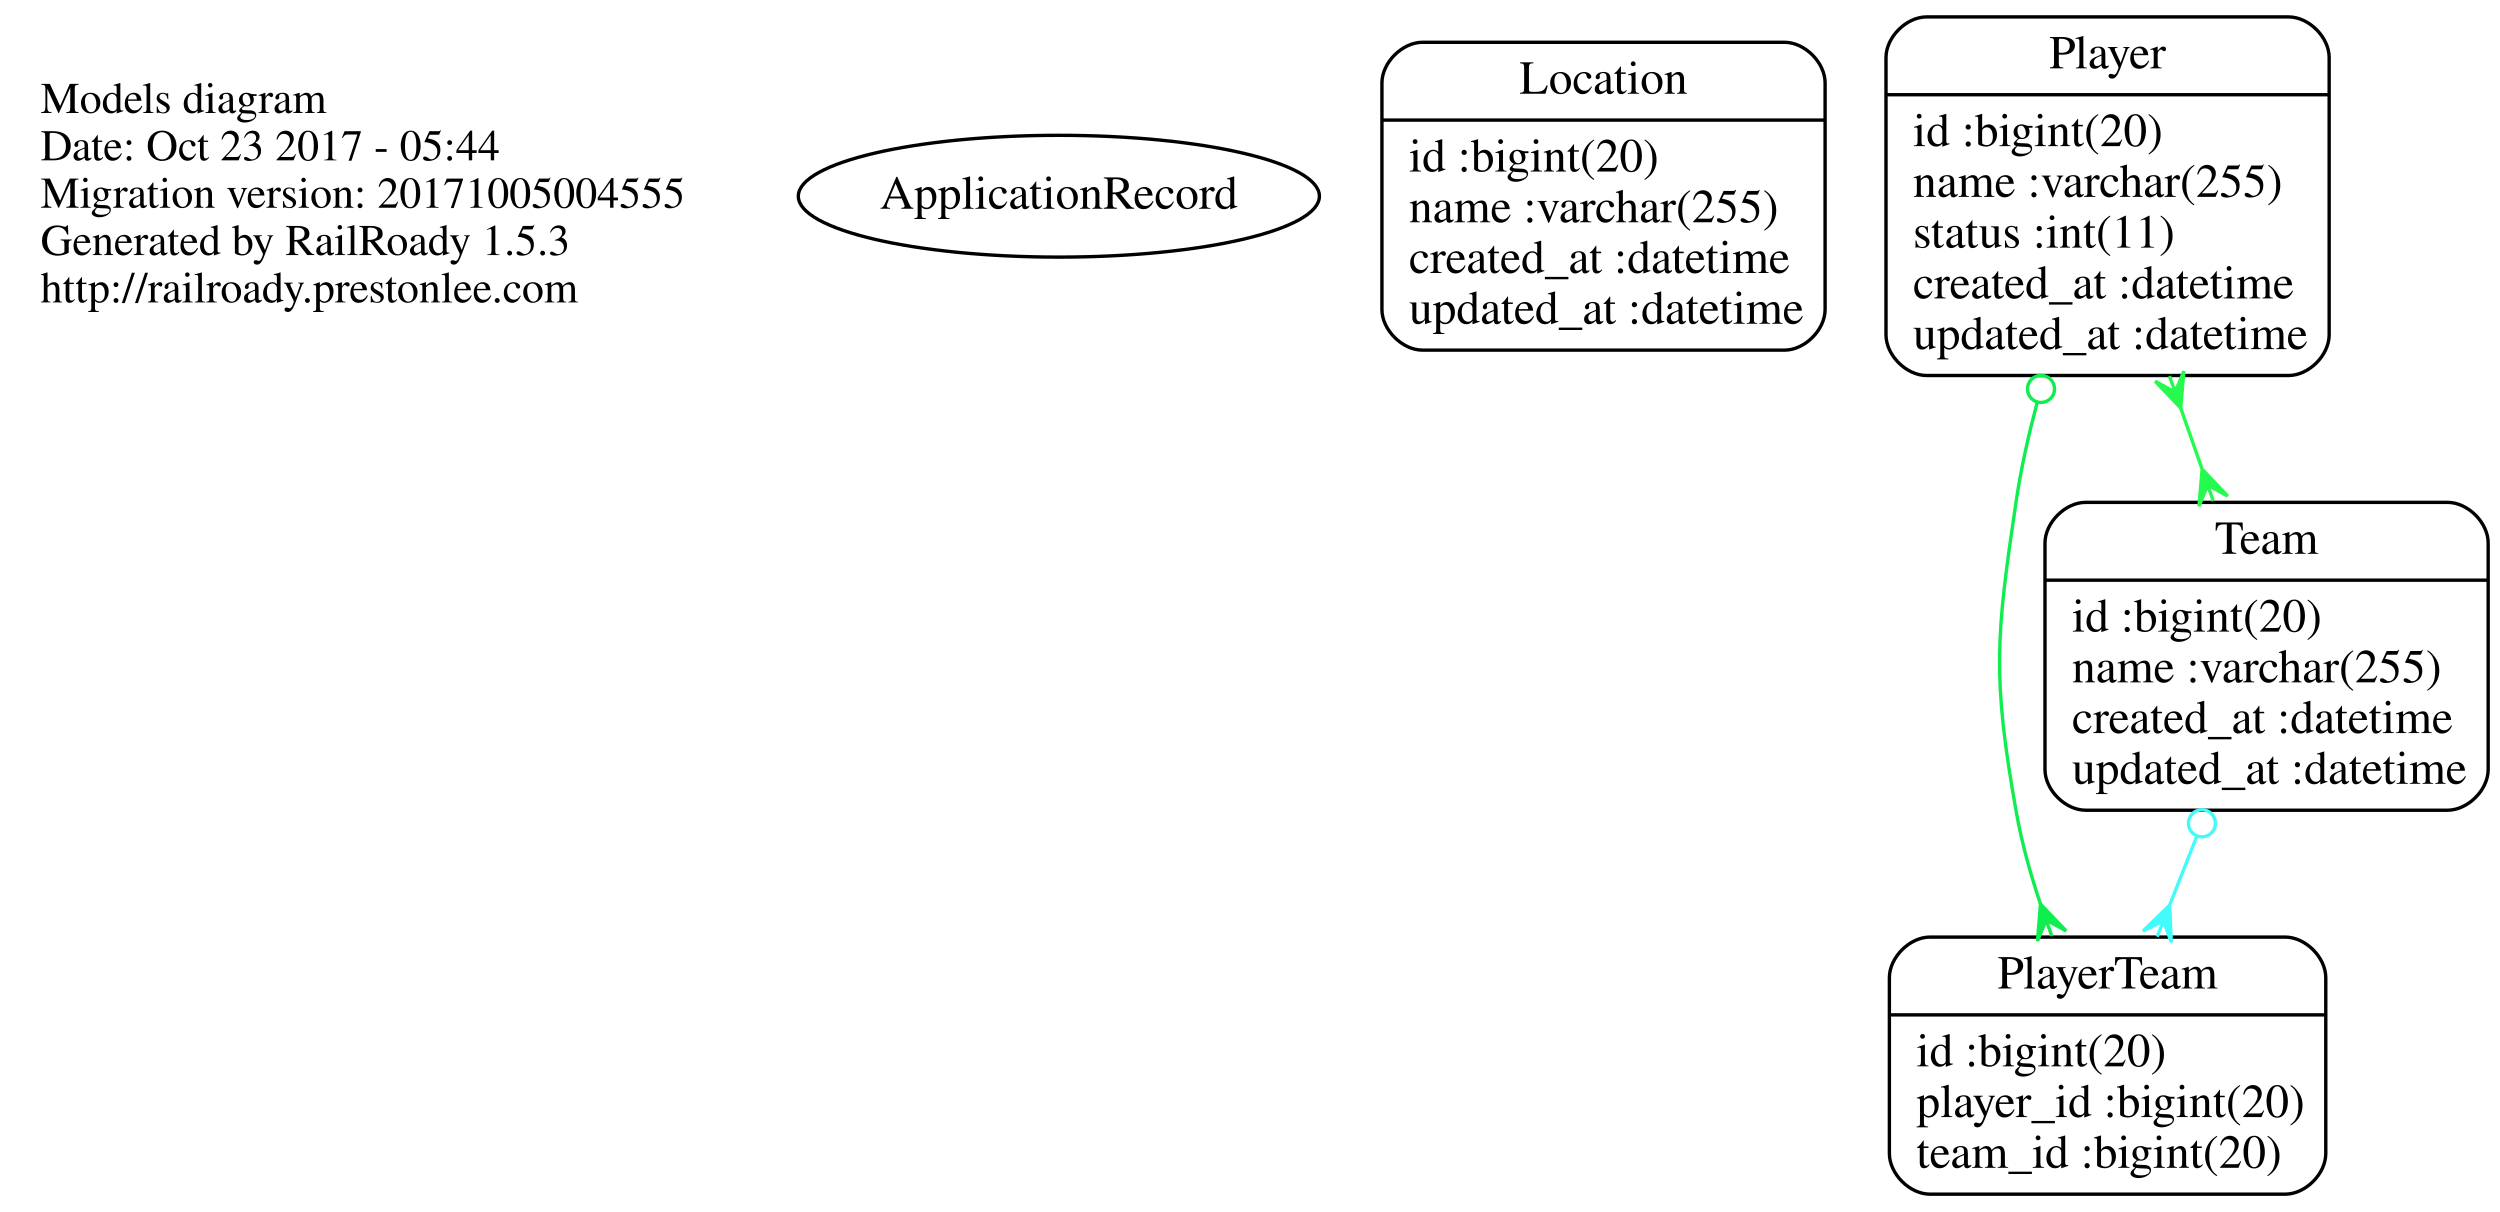
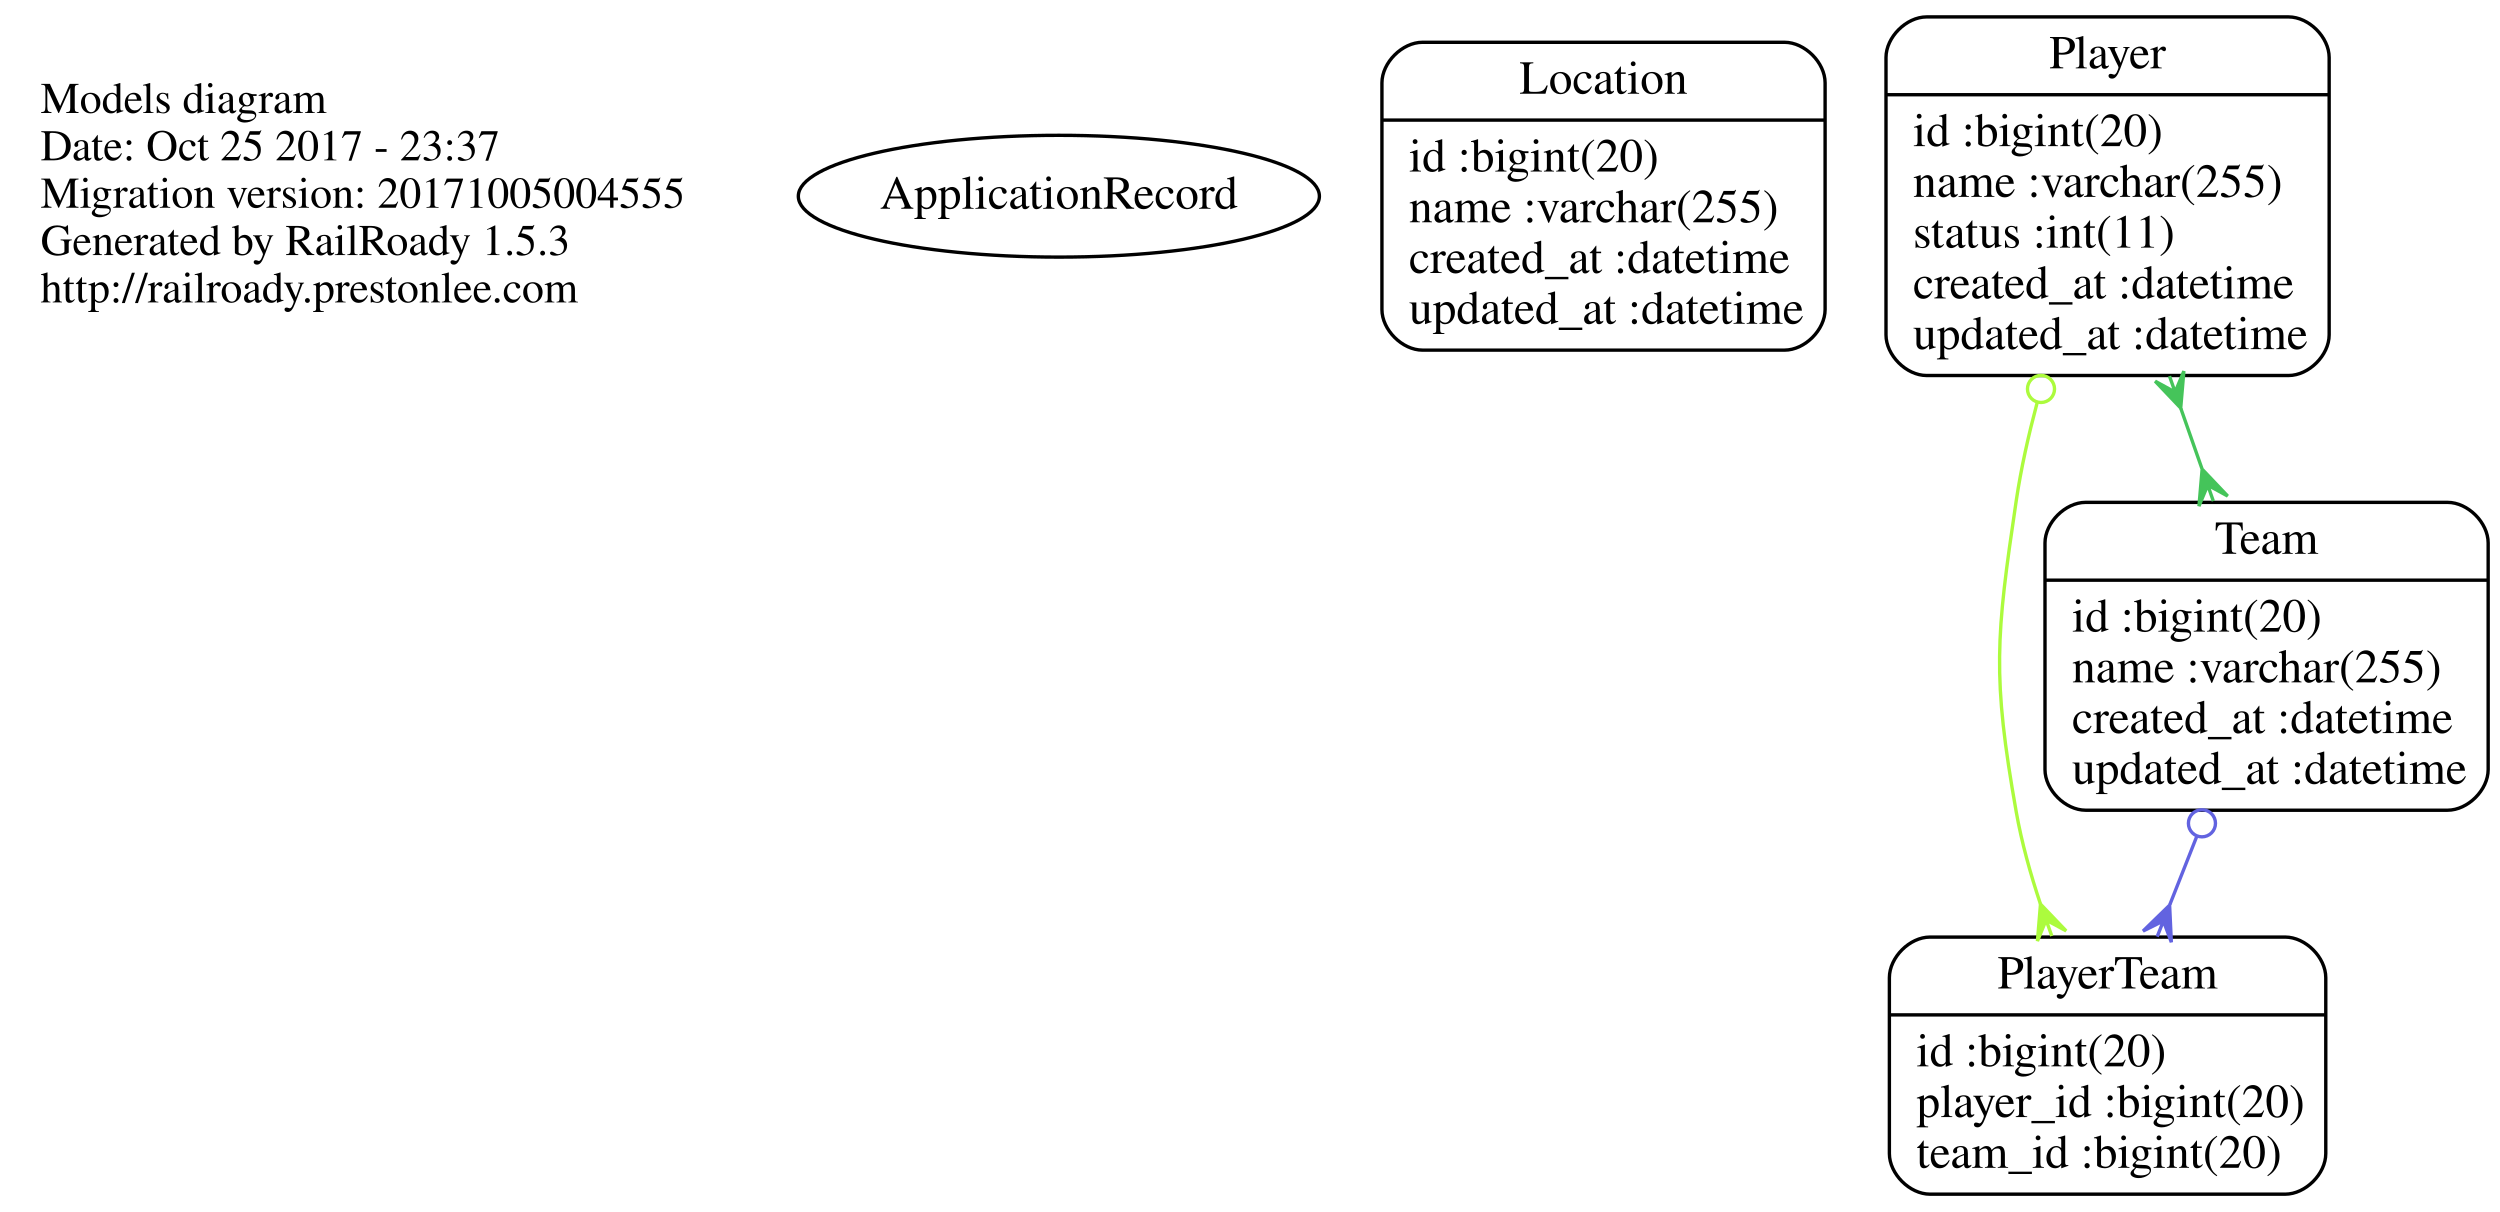
<svg xmlns="http://www.w3.org/2000/svg" width="739pt" height="358pt" viewBox="0.00 0.00 739.00 358.00">
  <g id="graph0" class="graph" transform="scale(1 1) rotate(0) translate(4 354)">
    <polygon fill="none" stroke="none" points="-4,4 -4,-354 735,-354 735,4 -4,4" />
    <g id="node1" class="node">
      <text text-anchor="start" x="8" y="-320.6" font-family="Times,serif" font-size="13.00">Models diagram</text>
-       <text text-anchor="start" x="8" y="-306.6" font-family="Times,serif" font-size="13.00">Date: Oct 23 2017 - 05:44</text>
+       <text text-anchor="start" x="8" y="-306.6" font-family="Times,serif" font-size="13.00">Date: Oct 25 2017 - 23:37</text>
      <text text-anchor="start" x="8" y="-292.6" font-family="Times,serif" font-size="13.00">Migration version: 20171005004555</text>
      <text text-anchor="start" x="8" y="-278.6" font-family="Times,serif" font-size="13.00">Generated by RailRoady 1.5.3</text>
      <text text-anchor="start" x="8" y="-264.6" font-family="Times,serif" font-size="13.00">http://railroady.prestonlee.com</text>
    </g>
    <g id="node2" class="node">
      <ellipse fill="none" stroke="black" cx="309" cy="-296" rx="77.015" ry="18" />
      <text text-anchor="middle" x="309" y="-292.3" font-family="Times,serif" font-size="14.00">ApplicationRecord</text>
    </g>
    <g id="node3" class="node">
      <path fill="none" stroke="black" d="M416.5,-250.5C416.5,-250.5 523.5,-250.5 523.5,-250.5 529.5,-250.5 535.5,-256.5 535.5,-262.5 535.5,-262.5 535.5,-329.5 535.5,-329.5 535.5,-335.5 529.5,-341.5 523.5,-341.5 523.5,-341.5 416.5,-341.5 416.5,-341.5 410.5,-341.5 404.5,-335.5 404.5,-329.5 404.5,-329.5 404.5,-262.5 404.5,-262.5 404.5,-256.5 410.5,-250.5 416.5,-250.5" />
      <text text-anchor="middle" x="470" y="-326.3" font-family="Times,serif" font-size="14.00">Location</text>
      <polyline fill="none" stroke="black" points="404.5,-318.5 535.5,-318.5 " />
      <text text-anchor="start" x="412.5" y="-303.3" font-family="Times,serif" font-size="14.00">id :bigint(20)</text>
      <text text-anchor="start" x="412.5" y="-288.3" font-family="Times,serif" font-size="14.00">name :varchar(255)</text>
      <text text-anchor="start" x="412.5" y="-273.3" font-family="Times,serif" font-size="14.00">created_at :datetime</text>
      <text text-anchor="start" x="412.5" y="-258.3" font-family="Times,serif" font-size="14.00">updated_at :datetime</text>
    </g>
    <g id="node4" class="node">
      <path fill="none" stroke="black" d="M565.5,-243C565.5,-243 672.5,-243 672.5,-243 678.5,-243 684.5,-249 684.5,-255 684.5,-255 684.5,-337 684.5,-337 684.5,-343 678.5,-349 672.5,-349 672.5,-349 565.5,-349 565.5,-349 559.5,-349 553.5,-343 553.5,-337 553.5,-337 553.5,-255 553.5,-255 553.5,-249 559.5,-243 565.5,-243" />
      <text text-anchor="middle" x="619" y="-333.8" font-family="Times,serif" font-size="14.00">Player</text>
      <polyline fill="none" stroke="black" points="553.5,-326 684.5,-326 " />
      <text text-anchor="start" x="561.5" y="-310.8" font-family="Times,serif" font-size="14.00">id :bigint(20)</text>
      <text text-anchor="start" x="561.5" y="-295.8" font-family="Times,serif" font-size="14.00">name :varchar(255)</text>
      <text text-anchor="start" x="561.5" y="-280.8" font-family="Times,serif" font-size="14.00">status :int(11)</text>
      <text text-anchor="start" x="561.5" y="-265.8" font-family="Times,serif" font-size="14.00">created_at :datetime</text>
      <text text-anchor="start" x="561.5" y="-250.8" font-family="Times,serif" font-size="14.00">updated_at :datetime</text>
    </g>
    <g id="node5" class="node">
      <path fill="none" stroke="black" d="M566.5,-1C566.5,-1 671.5,-1 671.5,-1 677.5,-1 683.5,-7 683.5,-13 683.5,-13 683.5,-65 683.5,-65 683.5,-71 677.5,-77 671.5,-77 671.5,-77 566.5,-77 566.5,-77 560.5,-77 554.5,-71 554.5,-65 554.5,-65 554.5,-13 554.5,-13 554.5,-7 560.5,-1 566.5,-1" />
      <text text-anchor="middle" x="619" y="-61.8" font-family="Times,serif" font-size="14.00">PlayerTeam</text>
      <polyline fill="none" stroke="black" points="554.5,-54 683.5,-54 " />
      <text text-anchor="start" x="562.5" y="-38.8" font-family="Times,serif" font-size="14.00">id :bigint(20)</text>
      <text text-anchor="start" x="562.5" y="-23.8" font-family="Times,serif" font-size="14.00">player_id :bigint(20)</text>
      <text text-anchor="start" x="562.5" y="-8.8" font-family="Times,serif" font-size="14.00">team_id :bigint(20)</text>
    </g>
    <g id="edge1" class="edge">
-       <path fill="none" stroke="#0eee4f" d="M598.173,-234.925C595.613,-225.355 593.407,-215.483 592,-206 586,-165.554 584.884,-154.265 592,-114 593.591,-105 596.191,-95.656 599.165,-86.761" />
-       <ellipse fill="none" stroke="#0eee4f" cx="599.32" cy="-239.026" rx="4" ry="4" />
-       <polygon fill="#0eee4f" stroke="#0eee4f" points="599.169,-86.749 606.75,-78.826 600.839,-82.036 602.509,-77.323 602.509,-77.323 602.509,-77.323 600.839,-82.036 598.267,-75.82 599.169,-86.749 599.169,-86.749" />
+       <path fill="none" stroke="#acfb3d" d="M598.173,-234.925C595.613,-225.355 593.407,-215.483 592,-206 586,-165.554 584.884,-154.265 592,-114 593.591,-105 596.191,-95.656 599.165,-86.761" />
+       <ellipse fill="none" stroke="#acfb3d" cx="599.32" cy="-239.026" rx="4" ry="4" />
+       <polygon fill="#acfb3d" stroke="#acfb3d" points="599.169,-86.749 606.75,-78.826 600.839,-82.036 602.509,-77.323 602.509,-77.323 602.509,-77.323 600.839,-82.036 598.267,-75.82 599.169,-86.749 599.169,-86.749" />
    </g>
    <g id="node6" class="node">
      <path fill="none" stroke="black" d="M612.5,-114.5C612.5,-114.5 719.5,-114.5 719.5,-114.5 725.5,-114.5 731.5,-120.5 731.5,-126.5 731.5,-126.5 731.5,-193.5 731.5,-193.5 731.5,-199.5 725.5,-205.5 719.5,-205.5 719.5,-205.5 612.5,-205.5 612.5,-205.5 606.5,-205.5 600.5,-199.5 600.5,-193.5 600.5,-193.5 600.5,-126.5 600.5,-126.5 600.5,-120.5 606.5,-114.5 612.5,-114.5" />
      <text text-anchor="middle" x="666" y="-190.3" font-family="Times,serif" font-size="14.00">Team</text>
      <polyline fill="none" stroke="black" points="600.5,-182.5 731.5,-182.5 " />
      <text text-anchor="start" x="608.5" y="-167.3" font-family="Times,serif" font-size="14.00">id :bigint(20)</text>
      <text text-anchor="start" x="608.5" y="-152.3" font-family="Times,serif" font-size="14.00">name :varchar(255)</text>
      <text text-anchor="start" x="608.5" y="-137.3" font-family="Times,serif" font-size="14.00">created_at :datetime</text>
      <text text-anchor="start" x="608.5" y="-122.3" font-family="Times,serif" font-size="14.00">updated_at :datetime</text>
    </g>
    <g id="edge2" class="edge">
-       <path fill="none" stroke="#26fa4f" d="M640.653,-233.266C642.728,-227.351 644.821,-221.382 646.869,-215.543" />
-       <polygon fill="#26fa4f" stroke="#26fa4f" points="640.616,-233.372 633.06,-241.319 638.961,-238.09 637.306,-242.808 637.306,-242.808 637.306,-242.808 638.961,-238.09 641.552,-244.298 640.616,-233.372 640.616,-233.372" />
-       <polygon fill="#26fa4f" stroke="#26fa4f" points="646.951,-215.31 654.507,-207.363 648.606,-210.592 650.261,-205.873 650.261,-205.873 650.261,-205.873 648.606,-210.592 646.014,-204.384 646.951,-215.31 646.951,-215.31" />
+       <path fill="none" stroke="#45c45a" d="M640.653,-233.266C642.728,-227.351 644.821,-221.382 646.869,-215.543" />
+       <polygon fill="#45c45a" stroke="#45c45a" points="640.616,-233.372 633.06,-241.319 638.961,-238.09 637.306,-242.808 637.306,-242.808 637.306,-242.808 638.961,-238.09 641.552,-244.298 640.616,-233.372 640.616,-233.372" />
+       <polygon fill="#45c45a" stroke="#45c45a" points="646.951,-215.31 654.507,-207.363 648.606,-210.592 650.261,-205.873 650.261,-205.873 650.261,-205.873 648.606,-210.592 646.014,-204.384 646.951,-215.31 646.951,-215.31" />
    </g>
    <g id="edge3" class="edge">
-       <path fill="none" stroke="#43fbfa" d="M645.376,-106.783C642.725,-100.07 640.024,-93.231 637.411,-86.615" />
-       <ellipse fill="none" stroke="#43fbfa" cx="646.896" cy="-110.63" rx="4" ry="4" />
-       <polygon fill="#43fbfa" stroke="#43fbfa" points="637.336,-86.424 637.848,-75.47 635.499,-81.774 633.662,-77.123 633.662,-77.123 633.662,-77.123 635.499,-81.774 629.477,-78.776 637.336,-86.424 637.336,-86.424" />
+       <path fill="none" stroke="#6263e0" d="M645.376,-106.783C642.725,-100.07 640.024,-93.231 637.411,-86.615" />
+       <ellipse fill="none" stroke="#6263e0" cx="646.896" cy="-110.63" rx="4" ry="4" />
+       <polygon fill="#6263e0" stroke="#6263e0" points="637.336,-86.424 637.848,-75.47 635.499,-81.774 633.662,-77.123 633.662,-77.123 633.662,-77.123 635.499,-81.774 629.477,-78.776 637.336,-86.424 637.336,-86.424" />
    </g>
  </g>
</svg>
